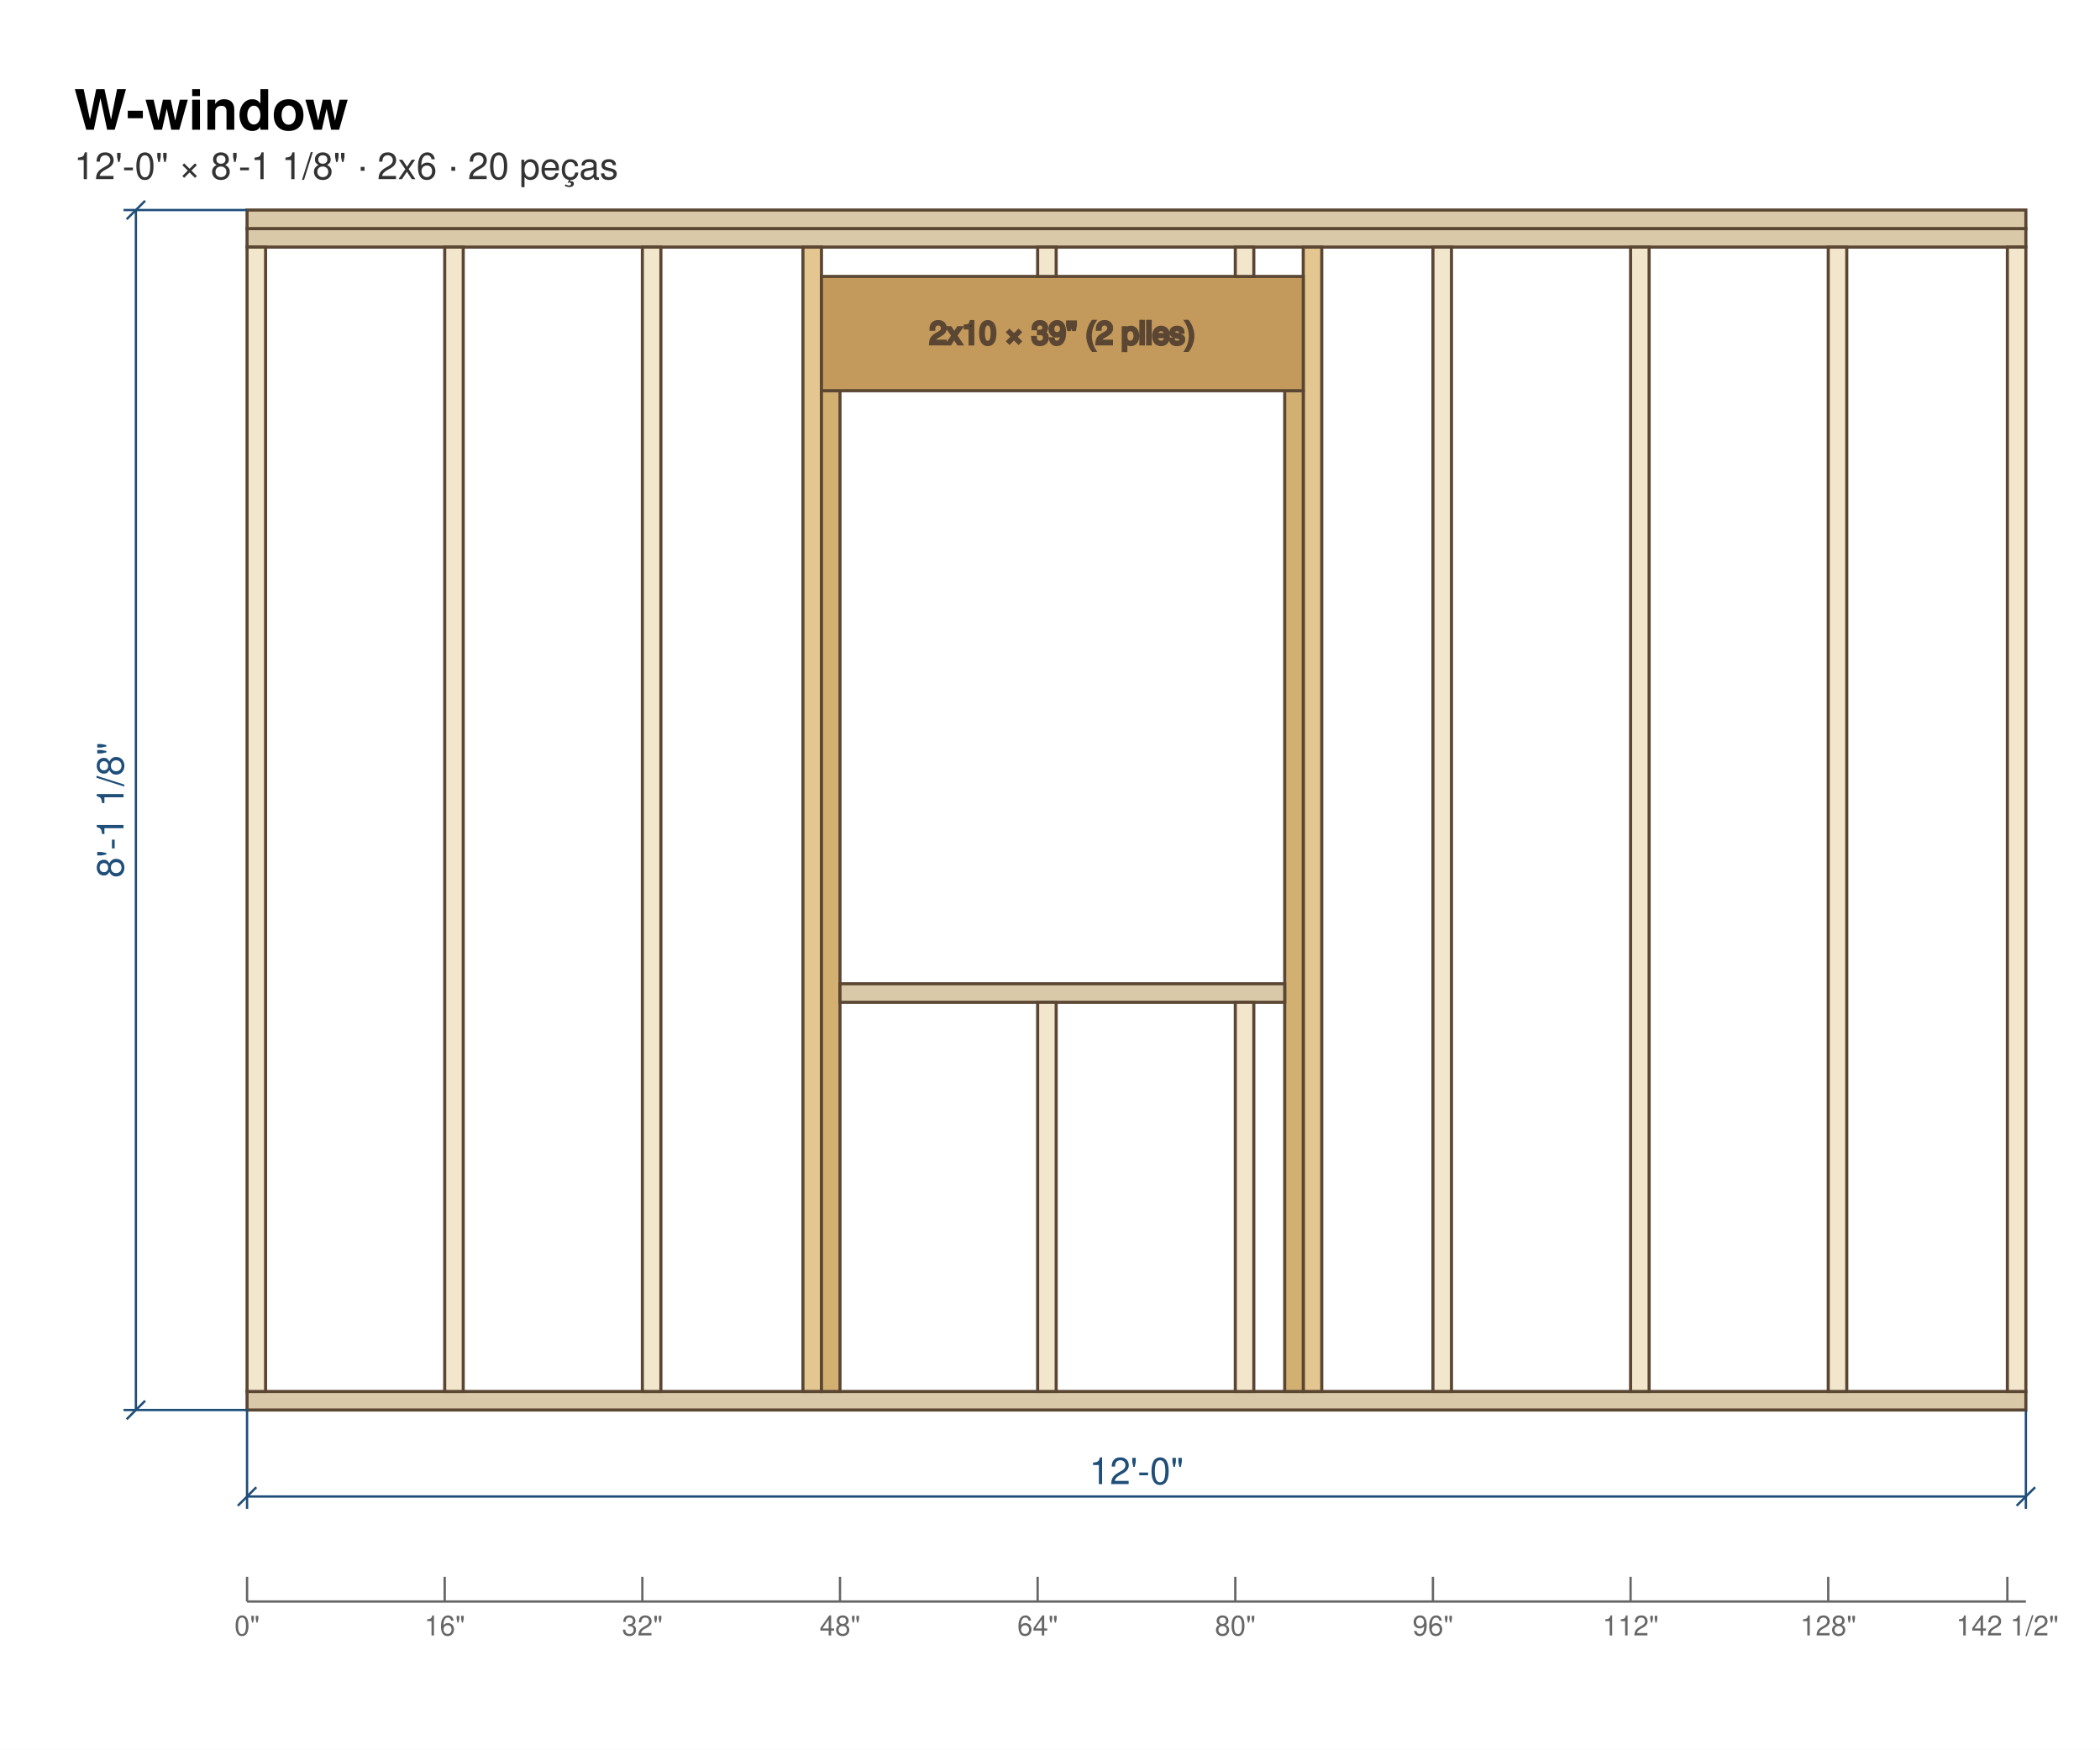
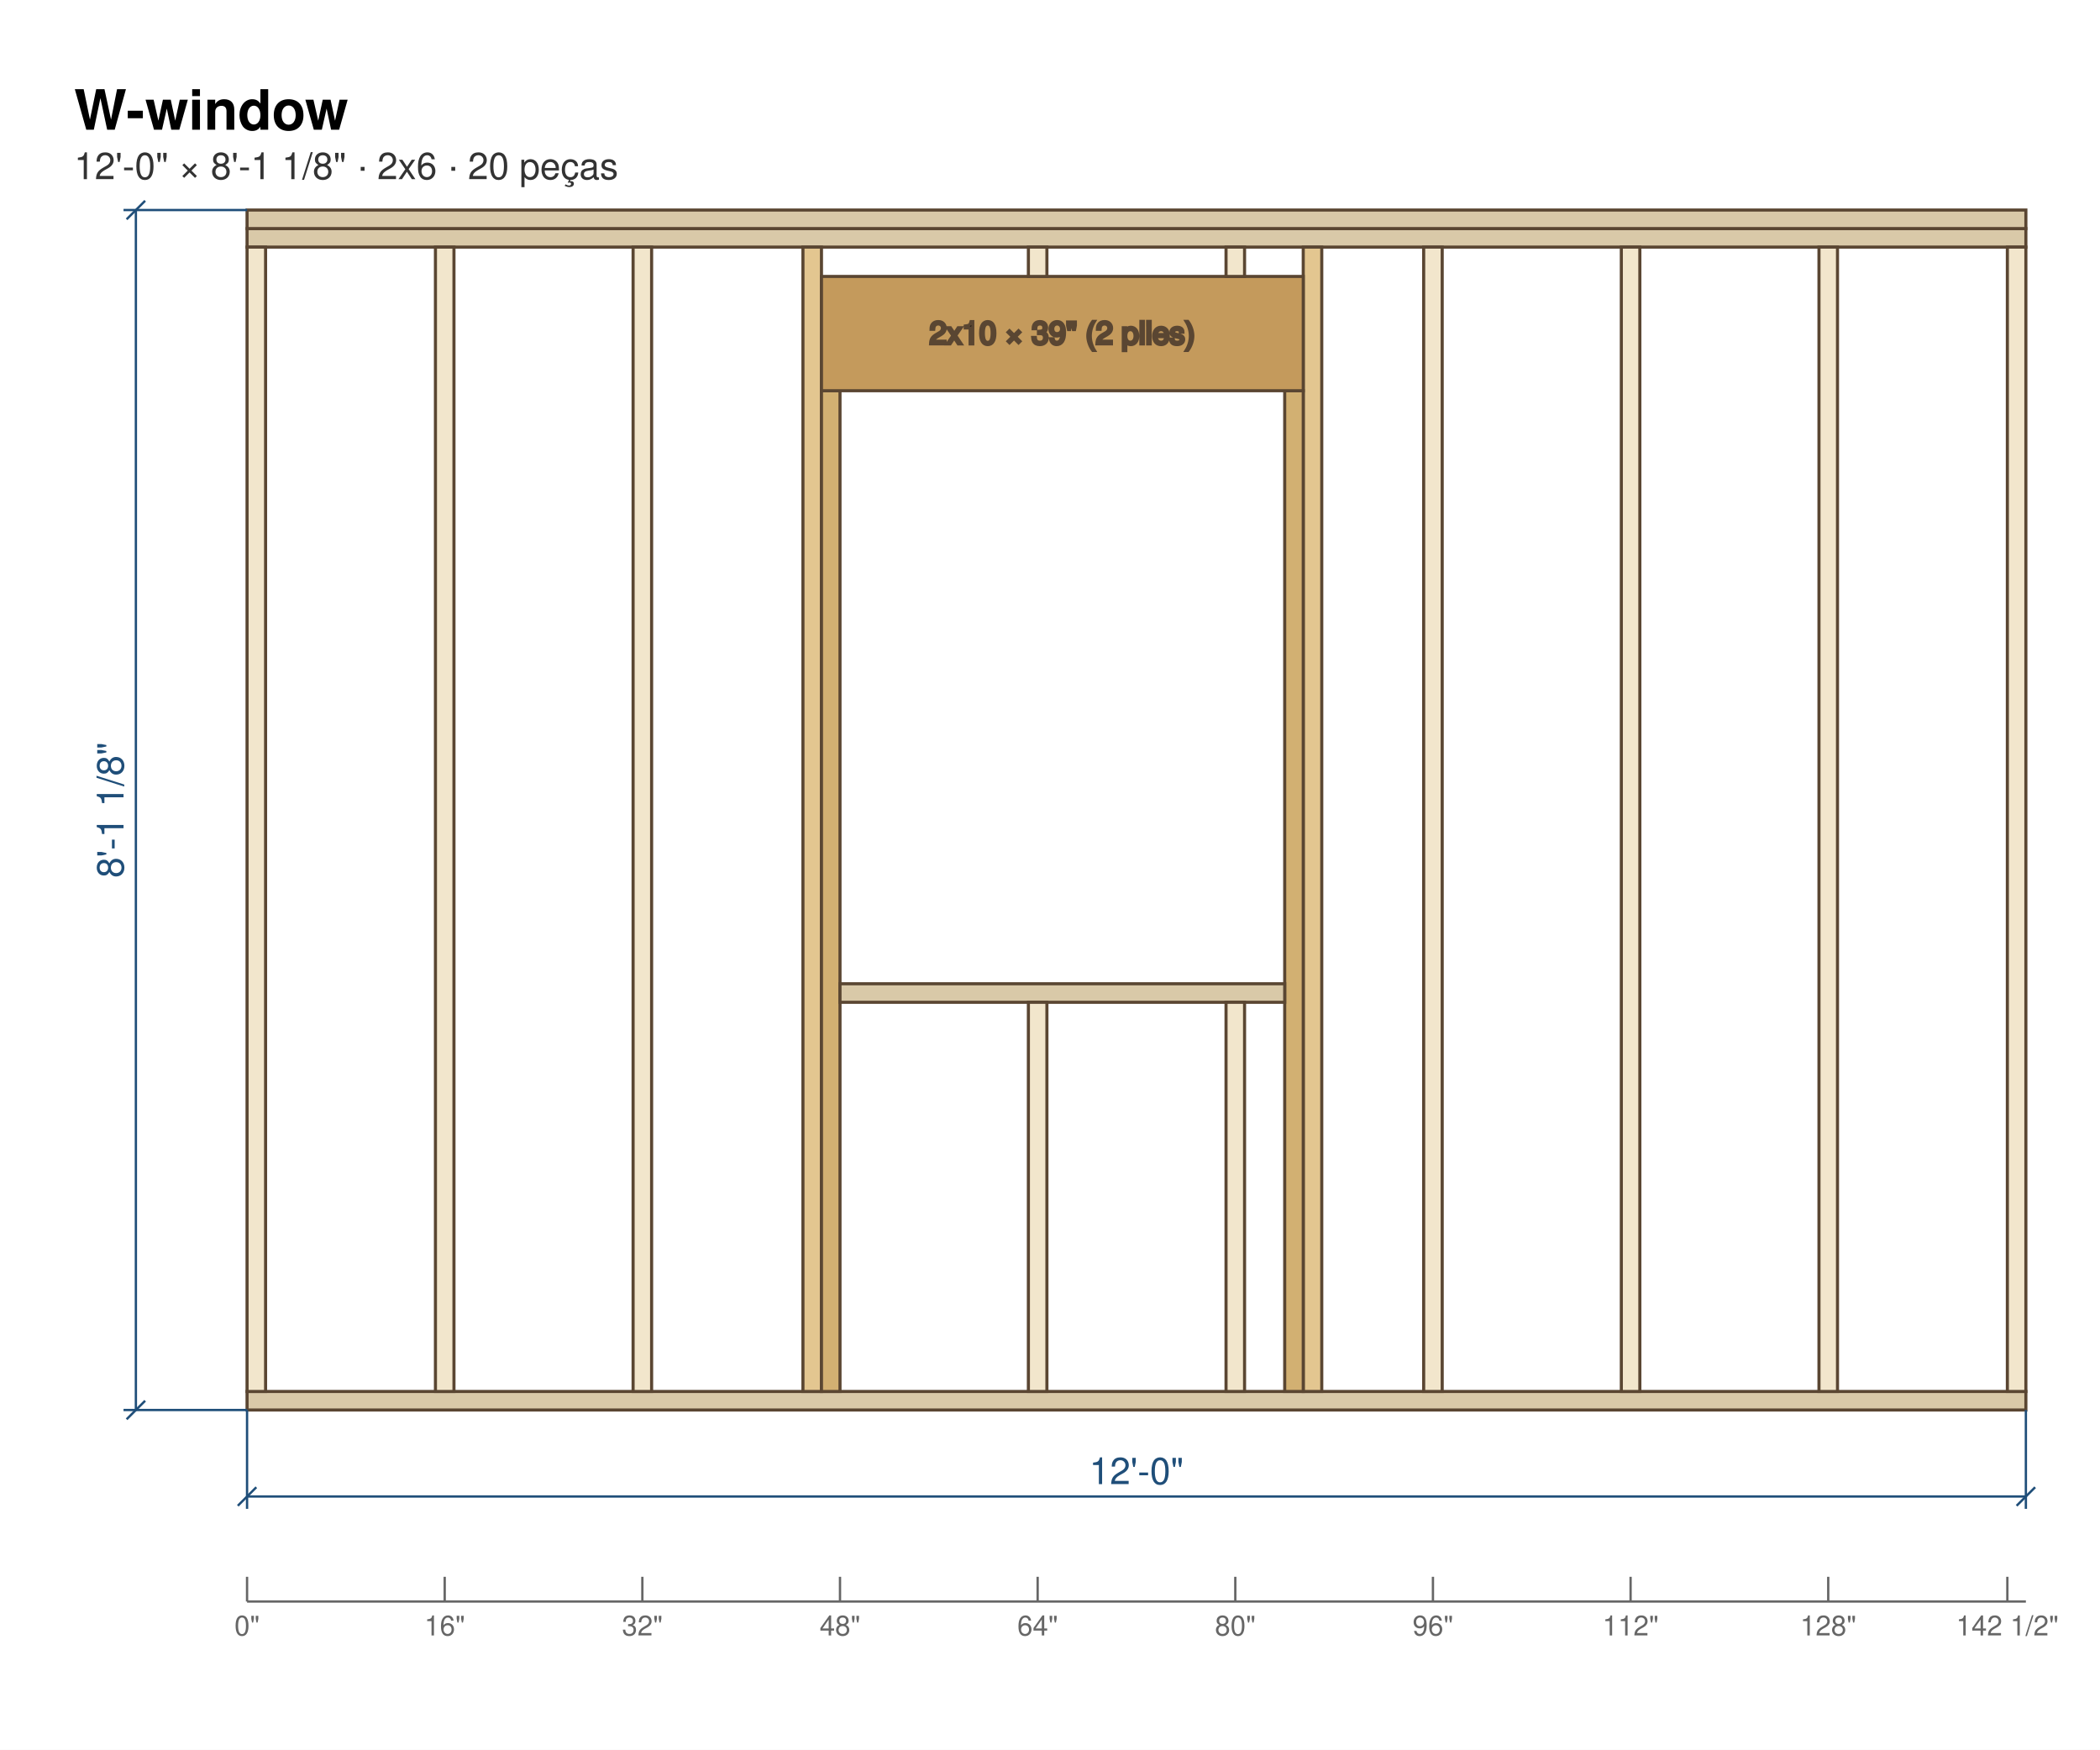
<svg xmlns="http://www.w3.org/2000/svg" width="680" height="566.5" viewBox="0 0 680 566.5" font-family="Helvetica, Arial, sans-serif">
  <rect width="680" height="566.5" fill="#ffffff" />
  <text x="24" y="42" font-size="18" font-weight="bold" fill="#000">W-window</text>
  <text x="24" y="58" font-size="12" fill="#333">12'-0" × 8'-1 1/8" · 2x6 · 20 peças</text>
  <rect x="80" y="68" width="576" height="388.5" fill="none" stroke="#999" stroke-width="0.5" stroke-dasharray="4 3" />
  <g class="members" stroke="#5a4632" stroke-width="1">
    <rect class="member bottomPlate" x="80" y="450.5" width="576" height="6" fill="#d9c9a8" />
    <rect class="member topPlate" x="80" y="74" width="576" height="6" fill="#d9c9a8" />
    <rect class="member doubleTopPlate" x="80" y="68" width="576" height="6" fill="#d9c9a8" />
    <rect class="member stud" x="80" y="80" width="6" height="370.5" fill="#f2e6cc" />
-     <rect class="member stud" x="144" y="80" width="6" height="370.5" fill="#f2e6cc" />
-     <rect class="member stud" x="208" y="80" width="6" height="370.5" fill="#f2e6cc" />
-     <rect class="member stud" x="464" y="80" width="6" height="370.5" fill="#f2e6cc" />
-     <rect class="member stud" x="528" y="80" width="6" height="370.5" fill="#f2e6cc" />
-     <rect class="member stud" x="592" y="80" width="6" height="370.5" fill="#f2e6cc" />
+     <rect class="member stud" x="141" y="80" width="6" height="370.5" fill="#f2e6cc" />
+     <rect class="member stud" x="205" y="80" width="6" height="370.5" fill="#f2e6cc" />
+     <rect class="member stud" x="461" y="80" width="6" height="370.5" fill="#f2e6cc" />
+     <rect class="member stud" x="525" y="80" width="6" height="370.5" fill="#f2e6cc" />
+     <rect class="member stud" x="589" y="80" width="6" height="370.5" fill="#f2e6cc" />
    <rect class="member stud" x="650" y="80" width="6" height="370.5" fill="#f2e6cc" />
    <rect class="member kingStud" x="260" y="80" width="6" height="370.5" fill="#e3c690" />
    <rect class="member kingStud" x="422" y="80" width="6" height="370.5" fill="#e3c690" />
    <rect class="member jackStud" x="266" y="126.5" width="6" height="324" fill="#d2b072" />
    <rect class="member jackStud" x="416" y="126.5" width="6" height="324" fill="#d2b072" />
    <rect class="member header" x="266" y="89.5" width="156" height="37" fill="#c49a5c" />
    <text x="344" y="108" font-size="10" fill="#000" text-anchor="middle" dominant-baseline="middle">2x10 × 39" (2 plies)</text>
    <rect class="member sill" x="272" y="318.5" width="144" height="6" fill="#d9c9a8" />
-     <rect class="member cripple" x="336" y="324.5" width="6" height="126" fill="#f2e6cc" />
-     <rect class="member cripple" x="400" y="324.5" width="6" height="126" fill="#f2e6cc" />
-     <rect class="member cripple" x="336" y="80" width="6" height="9.5" fill="#f2e6cc" />
-     <rect class="member cripple" x="400" y="80" width="6" height="9.5" fill="#f2e6cc" />
+     <rect class="member cripple" x="333" y="324.5" width="6" height="126" fill="#f2e6cc" />
+     <rect class="member cripple" x="397" y="324.5" width="6" height="126" fill="#f2e6cc" />
+     <rect class="member cripple" x="333" y="80" width="6" height="9.5" fill="#f2e6cc" />
+     <rect class="member cripple" x="397" y="80" width="6" height="9.5" fill="#f2e6cc" />
  </g>
  <g class="dim dim-length" stroke="#1f4e79" stroke-width="0.75" fill="none">
    <line x1="80" y1="456.5" x2="80" y2="488.5" />
    <line x1="656" y1="456.5" x2="656" y2="488.5" />
    <line x1="80" y1="484.5" x2="656" y2="484.5" />
    <line x1="77" y1="487.5" x2="83" y2="481.5" />
    <line x1="653" y1="487.5" x2="659" y2="481.5" />
  </g>
  <text x="368" y="480.5" font-size="12" fill="#1f4e79" text-anchor="middle">12'-0"</text>
  <g class="dim dim-height" stroke="#1f4e79" stroke-width="0.75" fill="none">
    <line x1="80" y1="68" x2="40" y2="68" />
    <line x1="80" y1="456.5" x2="40" y2="456.5" />
    <line x1="44" y1="68" x2="44" y2="456.5" />
    <line x1="41" y1="71" x2="47" y2="65" />
    <line x1="41" y1="459.5" x2="47" y2="453.5" />
  </g>
  <text x="40" y="262.25" font-size="12" fill="#1f4e79" text-anchor="middle" transform="rotate(-90 40 262.25)">8'-1 1/8"</text>
  <g class="layout" stroke="#666" stroke-width="0.75">
    <line x1="80" y1="518.5" x2="656" y2="518.5" />
    <line x1="80" y1="510.5" x2="80" y2="518.5" />
    <line x1="144" y1="510.5" x2="144" y2="518.5" />
    <line x1="208" y1="510.5" x2="208" y2="518.5" />
    <line x1="272" y1="510.5" x2="272" y2="518.5" />
    <line x1="336" y1="510.5" x2="336" y2="518.5" />
    <line x1="400" y1="510.5" x2="400" y2="518.5" />
    <line x1="464" y1="510.5" x2="464" y2="518.5" />
    <line x1="528" y1="510.5" x2="528" y2="518.5" />
    <line x1="592" y1="510.5" x2="592" y2="518.5" />
    <line x1="650" y1="510.5" x2="650" y2="518.5" />
  </g>
  <text x="80" y="529.5" font-size="9" fill="#666" text-anchor="middle">0"</text>
  <text x="144" y="529.5" font-size="9" fill="#666" text-anchor="middle">16"</text>
  <text x="208" y="529.5" font-size="9" fill="#666" text-anchor="middle">32"</text>
  <text x="272" y="529.5" font-size="9" fill="#666" text-anchor="middle">48"</text>
  <text x="336" y="529.5" font-size="9" fill="#666" text-anchor="middle">64"</text>
  <text x="400" y="529.5" font-size="9" fill="#666" text-anchor="middle">80"</text>
  <text x="464" y="529.5" font-size="9" fill="#666" text-anchor="middle">96"</text>
  <text x="528" y="529.5" font-size="9" fill="#666" text-anchor="middle">112"</text>
  <text x="592" y="529.5" font-size="9" fill="#666" text-anchor="middle">128"</text>
  <text x="650" y="529.5" font-size="9" fill="#666" text-anchor="middle">142 1/2"</text>
</svg>
